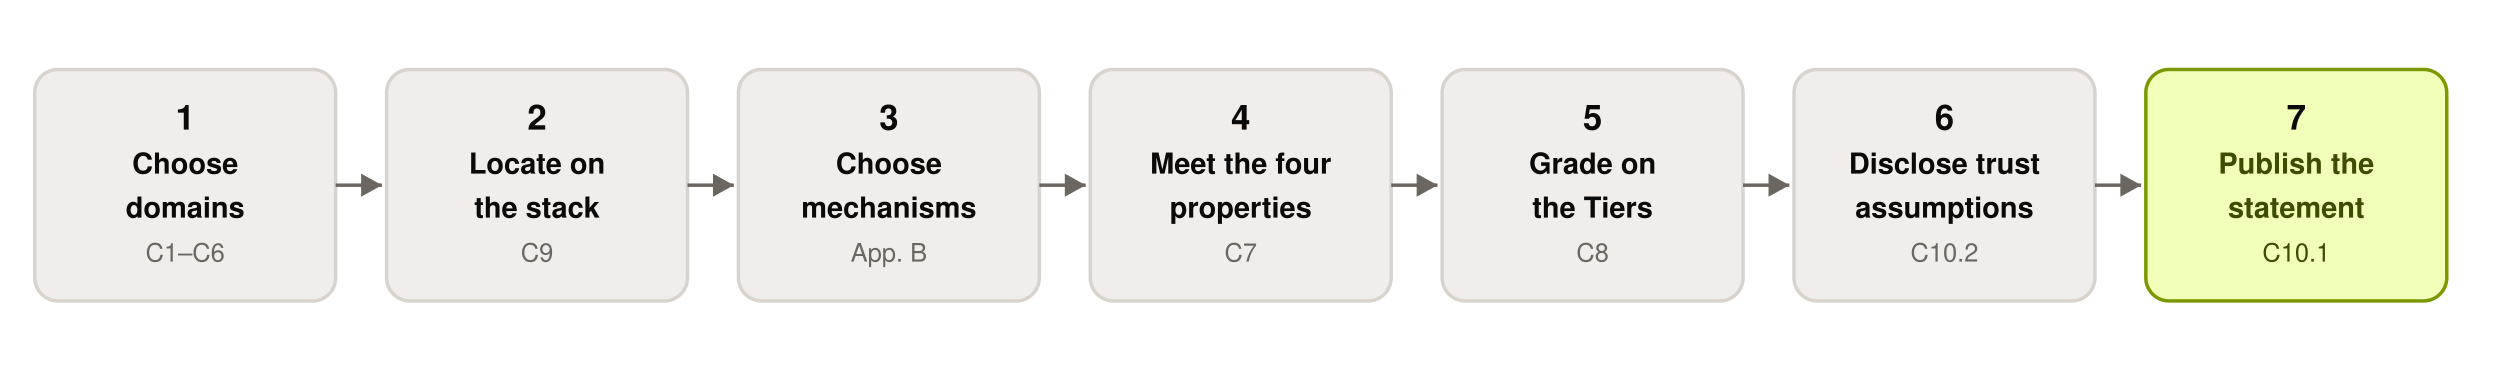
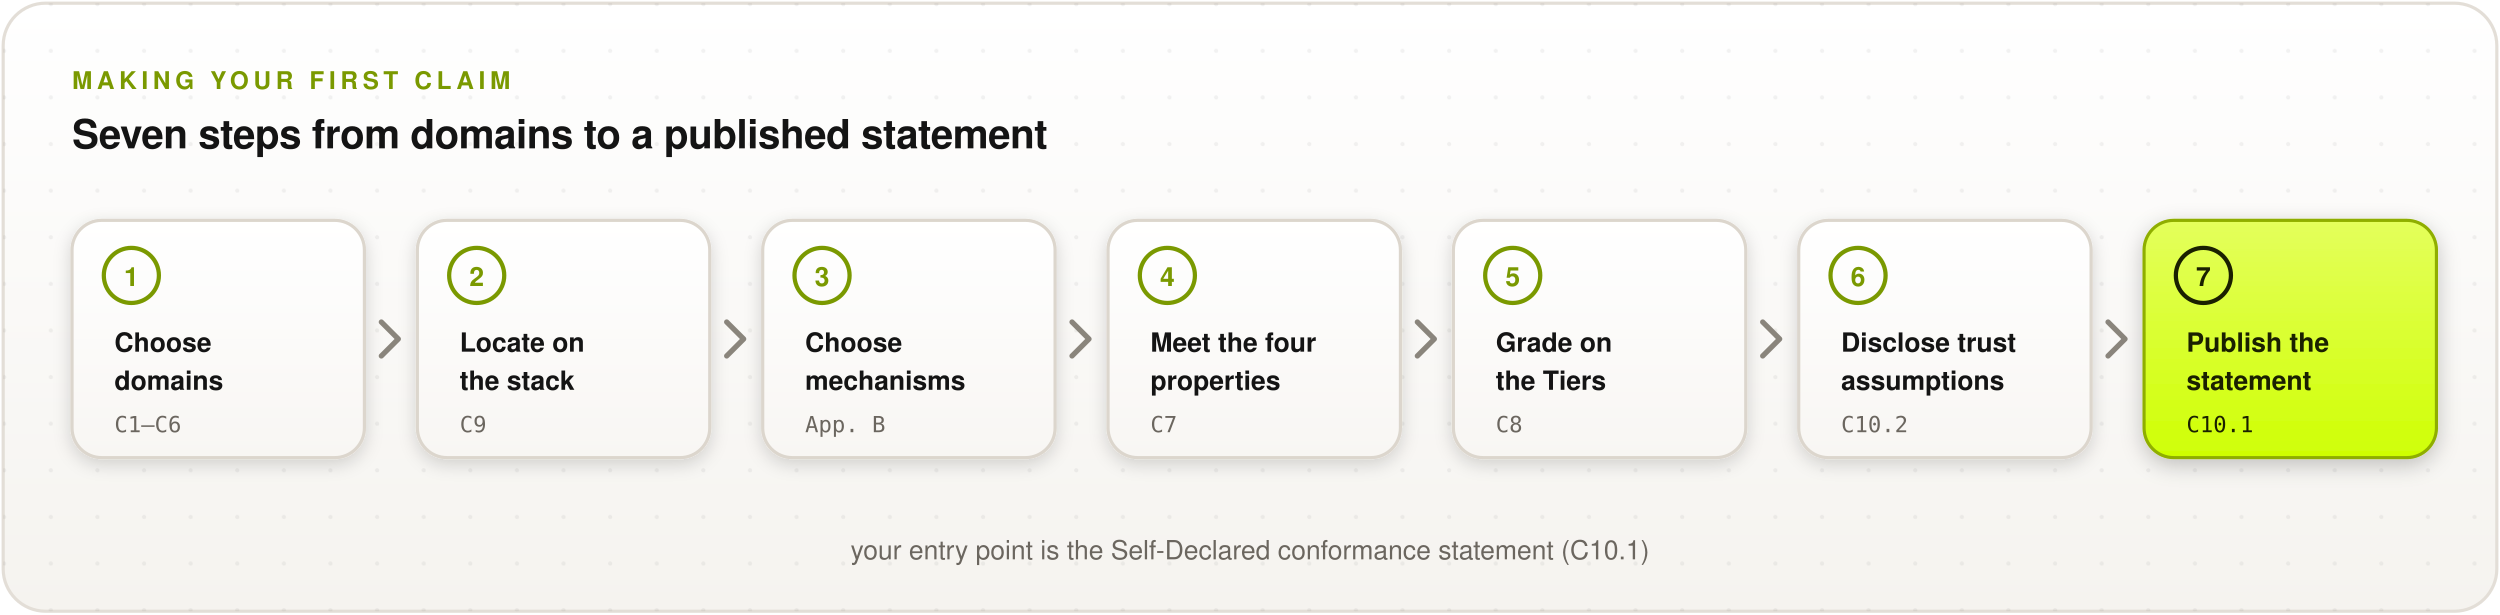
- <svg xmlns="http://www.w3.org/2000/svg" width="1080" height="160" viewBox="0 0 1080 160" font-family="Montserrat,'Source Sans 3',-apple-system,'Segoe UI',Helvetica,Arial,sans-serif">
-   <rect x="15" y="30" width="130" height="100" rx="10" fill="#f0edea" stroke="#d8d3cc" stroke-width="1.5" />
-   <text x="80.0" y="56.0" font-size="15" fill="#0a0a0a" font-weight="600" text-anchor="middle">1</text>
-   <text x="80.0" y="75.0" font-size="12.5" fill="#0a0a0a" font-weight="600" text-anchor="middle">Choose</text>
-   <text x="80.0" y="94.0" font-size="12.5" fill="#0a0a0a" font-weight="600" text-anchor="middle">domains</text>
-   <text x="80.0" y="113.0" font-size="11" fill="#6b665f" text-anchor="middle">C1–C6</text>
-   <line x1="145" y1="80" x2="165" y2="80" stroke="#6b665f" stroke-width="1.5" />
-   <polygon points="165,80 156,75 156,85" fill="#6b665f" />
-   <rect x="167" y="30" width="130" height="100" rx="10" fill="#f0edea" stroke="#d8d3cc" stroke-width="1.5" />
-   <text x="232.0" y="56.0" font-size="15" fill="#0a0a0a" font-weight="600" text-anchor="middle">2</text>
-   <text x="232.0" y="75.0" font-size="12.5" fill="#0a0a0a" font-weight="600" text-anchor="middle">Locate on</text>
-   <text x="232.0" y="94.0" font-size="12.5" fill="#0a0a0a" font-weight="600" text-anchor="middle">the stack</text>
-   <text x="232.0" y="113.0" font-size="11" fill="#6b665f" text-anchor="middle">C9</text>
-   <line x1="297" y1="80" x2="317" y2="80" stroke="#6b665f" stroke-width="1.5" />
-   <polygon points="317,80 308,75 308,85" fill="#6b665f" />
-   <rect x="319" y="30" width="130" height="100" rx="10" fill="#f0edea" stroke="#d8d3cc" stroke-width="1.5" />
-   <text x="384.0" y="56.0" font-size="15" fill="#0a0a0a" font-weight="600" text-anchor="middle">3</text>
-   <text x="384.0" y="75.0" font-size="12.5" fill="#0a0a0a" font-weight="600" text-anchor="middle">Choose</text>
-   <text x="384.0" y="94.0" font-size="12.5" fill="#0a0a0a" font-weight="600" text-anchor="middle">mechanisms</text>
-   <text x="384.0" y="113.0" font-size="11" fill="#6b665f" text-anchor="middle">App. B</text>
-   <line x1="449" y1="80" x2="469" y2="80" stroke="#6b665f" stroke-width="1.5" />
-   <polygon points="469,80 460,75 460,85" fill="#6b665f" />
-   <rect x="471" y="30" width="130" height="100" rx="10" fill="#f0edea" stroke="#d8d3cc" stroke-width="1.5" />
-   <text x="536.0" y="56.0" font-size="15" fill="#0a0a0a" font-weight="600" text-anchor="middle">4</text>
-   <text x="536.0" y="75.0" font-size="12.5" fill="#0a0a0a" font-weight="600" text-anchor="middle">Meet the four</text>
-   <text x="536.0" y="94.0" font-size="12.5" fill="#0a0a0a" font-weight="600" text-anchor="middle">properties</text>
-   <text x="536.0" y="113.0" font-size="11" fill="#6b665f" text-anchor="middle">C7</text>
-   <line x1="601" y1="80" x2="621" y2="80" stroke="#6b665f" stroke-width="1.5" />
-   <polygon points="621,80 612,75 612,85" fill="#6b665f" />
-   <rect x="623" y="30" width="130" height="100" rx="10" fill="#f0edea" stroke="#d8d3cc" stroke-width="1.5" />
-   <text x="688.0" y="56.0" font-size="15" fill="#0a0a0a" font-weight="600" text-anchor="middle">5</text>
-   <text x="688.0" y="75.0" font-size="12.5" fill="#0a0a0a" font-weight="600" text-anchor="middle">Grade on</text>
-   <text x="688.0" y="94.0" font-size="12.5" fill="#0a0a0a" font-weight="600" text-anchor="middle">the Tiers</text>
-   <text x="688.0" y="113.0" font-size="11" fill="#6b665f" text-anchor="middle">C8</text>
-   <line x1="753" y1="80" x2="773" y2="80" stroke="#6b665f" stroke-width="1.5" />
-   <polygon points="773,80 764,75 764,85" fill="#6b665f" />
-   <rect x="775" y="30" width="130" height="100" rx="10" fill="#f0edea" stroke="#d8d3cc" stroke-width="1.5" />
-   <text x="840.0" y="56.0" font-size="15" fill="#0a0a0a" font-weight="600" text-anchor="middle">6</text>
-   <text x="840.0" y="75.0" font-size="12.5" fill="#0a0a0a" font-weight="600" text-anchor="middle">Disclose trust</text>
-   <text x="840.0" y="94.0" font-size="12.5" fill="#0a0a0a" font-weight="600" text-anchor="middle">assumptions</text>
-   <text x="840.0" y="113.0" font-size="11" fill="#6b665f" text-anchor="middle">C10.2</text>
-   <line x1="905" y1="80" x2="925" y2="80" stroke="#6b665f" stroke-width="1.5" />
-   <polygon points="925,80 916,75 916,85" fill="#6b665f" />
-   <rect x="927" y="30" width="130" height="100" rx="10" fill="#f2ffb8" stroke="#7a9900" stroke-width="1.5" />
-   <text x="992.0" y="56.0" font-size="15" fill="#0a0a0a" font-weight="600" text-anchor="middle">7</text>
-   <text x="992.0" y="75.0" font-size="12.5" fill="#3d4d00" font-weight="600" text-anchor="middle">Publish the</text>
-   <text x="992.0" y="94.0" font-size="12.5" fill="#3d4d00" font-weight="600" text-anchor="middle">statement</text>
-   <text x="992.0" y="113.0" font-size="11" fill="#3d4d00" text-anchor="middle">C10.1</text>
+ <svg xmlns="http://www.w3.org/2000/svg" width="1180" height="290" viewBox="0 0 1180 290" font-family="Montserrat,'Source Sans 3',-apple-system,'Segoe UI',Helvetica,Arial,sans-serif">
+   <defs>
+     <linearGradient id="gPanel" x1="0" y1="0" x2="0" y2="1">
+       <stop offset="0" stop-color="#ffffff" />
+       <stop offset="1" stop-color="#f5f3ef" />
+     </linearGradient>
+     <linearGradient id="gCard" x1="0" y1="0" x2="0" y2="1">
+       <stop offset="0" stop-color="#ffffff" />
+       <stop offset="1" stop-color="#f8f6f3" />
+     </linearGradient>
+     <linearGradient id="gWarm" x1="0" y1="0" x2="0" y2="1">
+       <stop offset="0" stop-color="#efece6" />
+       <stop offset="1" stop-color="#e6e2da" />
+     </linearGradient>
+     <linearGradient id="gLime" x1="0" y1="0" x2="0" y2="1">
+       <stop offset="0" stop-color="#e4ff5c" />
+       <stop offset="1" stop-color="#cfff04" />
+     </linearGradient>
+     <linearGradient id="gTint" x1="0" y1="0" x2="0" y2="1">
+       <stop offset="0" stop-color="#f8ffd8" />
+       <stop offset="1" stop-color="#eeffa8" />
+     </linearGradient>
+     <linearGradient id="gRed" x1="0" y1="0" x2="0" y2="1">
+       <stop offset="0" stop-color="#ffeced" />
+       <stop offset="1" stop-color="#ffdcde" />
+     </linearGradient>
+     <linearGradient id="gInk" x1="0" y1="0" x2="0" y2="1">
+       <stop offset="0" stop-color="#242424" />
+       <stop offset="1" stop-color="#0a0a0a" />
+     </linearGradient>
+     <linearGradient id="gGate" x1="0" y1="0" x2="0" y2="1">
+       <stop offset="0" stop-color="#242424" />
+       <stop offset="1" stop-color="#0a0a0a" />
+     </linearGradient>
+     <filter id="fShadow" x="-30%" y="-30%" width="160%" height="170%">
+       <feDropShadow dx="0" dy="2.5" stdDeviation="4" flood-color="#000000" flood-opacity="0.16" />
+     </filter>
+     <filter id="fGlow" x="-60%" y="-60%" width="220%" height="220%">
+       <feDropShadow dx="0" dy="3" stdDeviation="5" flood-color="#000000" flood-opacity="0.22" />
+     </filter>
+     <pattern id="pGrid" width="22" height="22" patternUnits="userSpaceOnUse">
+       <circle cx="2" cy="2" r="1" fill="#0a0a0a" opacity="0.05" />
+     </pattern>
+   </defs>
+   <rect x="1.5" y="1.5" width="1177" height="287" rx="20" fill="url(#gPanel)" stroke="#e3ded7" stroke-width="1.5" />
+   <rect x="1.5" y="1.5" width="1177" height="287" rx="20" fill="url(#pGrid)" />
+   <text x="34" y="42" font-size="11.5" font-weight="700" letter-spacing="2.2" fill="#7a9900">MAKING YOUR FIRST CLAIM</text>
+   <text x="34" y="70" font-size="19" font-weight="700" letter-spacing="-0.2" fill="#141414">Seven steps from domains to a published statement</text>
+   <rect x="34" y="104" width="138" height="112" rx="14" fill="url(#gCard)" stroke="#dcd6cd" stroke-width="1.5" filter="url(#fShadow)" />
+   <circle cx="62" cy="130" r="13" fill="none" stroke="#7a9900" stroke-width="2" />
+   <text x="62" y="135" font-size="12.5" fill="#7a9900" text-anchor="middle" font-weight="700">1</text>
+   <text x="54" y="166" font-size="12.5" fill="#141414" text-anchor="start" font-weight="700">Choose</text>
+   <text x="54" y="184" font-size="12.5" fill="#141414" text-anchor="start" font-weight="700">domains</text>
+   <text x="54" y="204" font-size="10.5" fill="#6b665f" text-anchor="start" font-family="ui-monospace,'SF Mono',Menlo,Consolas,monospace">C1–C6</text>
+   <path d="M180 152 l8 8 l-8 8" fill="none" stroke="#8a857c" stroke-width="2.5" stroke-linecap="round" stroke-linejoin="round" />
+   <rect x="197" y="104" width="138" height="112" rx="14" fill="url(#gCard)" stroke="#dcd6cd" stroke-width="1.5" filter="url(#fShadow)" />
+   <circle cx="225" cy="130" r="13" fill="none" stroke="#7a9900" stroke-width="2" />
+   <text x="225" y="135" font-size="12.5" fill="#7a9900" text-anchor="middle" font-weight="700">2</text>
+   <text x="217" y="166" font-size="12.5" fill="#141414" text-anchor="start" font-weight="700">Locate on</text>
+   <text x="217" y="184" font-size="12.5" fill="#141414" text-anchor="start" font-weight="700">the stack</text>
+   <text x="217" y="204" font-size="10.5" fill="#6b665f" text-anchor="start" font-family="ui-monospace,'SF Mono',Menlo,Consolas,monospace">C9</text>
+   <path d="M343 152 l8 8 l-8 8" fill="none" stroke="#8a857c" stroke-width="2.5" stroke-linecap="round" stroke-linejoin="round" />
+   <rect x="360" y="104" width="138" height="112" rx="14" fill="url(#gCard)" stroke="#dcd6cd" stroke-width="1.5" filter="url(#fShadow)" />
+   <circle cx="388" cy="130" r="13" fill="none" stroke="#7a9900" stroke-width="2" />
+   <text x="388" y="135" font-size="12.5" fill="#7a9900" text-anchor="middle" font-weight="700">3</text>
+   <text x="380" y="166" font-size="12.5" fill="#141414" text-anchor="start" font-weight="700">Choose</text>
+   <text x="380" y="184" font-size="12.5" fill="#141414" text-anchor="start" font-weight="700">mechanisms</text>
+   <text x="380" y="204" font-size="10.5" fill="#6b665f" text-anchor="start" font-family="ui-monospace,'SF Mono',Menlo,Consolas,monospace">App. B</text>
+   <path d="M506 152 l8 8 l-8 8" fill="none" stroke="#8a857c" stroke-width="2.5" stroke-linecap="round" stroke-linejoin="round" />
+   <rect x="523" y="104" width="138" height="112" rx="14" fill="url(#gCard)" stroke="#dcd6cd" stroke-width="1.5" filter="url(#fShadow)" />
+   <circle cx="551" cy="130" r="13" fill="none" stroke="#7a9900" stroke-width="2" />
+   <text x="551" y="135" font-size="12.5" fill="#7a9900" text-anchor="middle" font-weight="700">4</text>
+   <text x="543" y="166" font-size="12.5" fill="#141414" text-anchor="start" font-weight="700">Meet the four</text>
+   <text x="543" y="184" font-size="12.5" fill="#141414" text-anchor="start" font-weight="700">properties</text>
+   <text x="543" y="204" font-size="10.5" fill="#6b665f" text-anchor="start" font-family="ui-monospace,'SF Mono',Menlo,Consolas,monospace">C7</text>
+   <path d="M669 152 l8 8 l-8 8" fill="none" stroke="#8a857c" stroke-width="2.5" stroke-linecap="round" stroke-linejoin="round" />
+   <rect x="686" y="104" width="138" height="112" rx="14" fill="url(#gCard)" stroke="#dcd6cd" stroke-width="1.5" filter="url(#fShadow)" />
+   <circle cx="714" cy="130" r="13" fill="none" stroke="#7a9900" stroke-width="2" />
+   <text x="714" y="135" font-size="12.5" fill="#7a9900" text-anchor="middle" font-weight="700">5</text>
+   <text x="706" y="166" font-size="12.5" fill="#141414" text-anchor="start" font-weight="700">Grade on</text>
+   <text x="706" y="184" font-size="12.5" fill="#141414" text-anchor="start" font-weight="700">the Tiers</text>
+   <text x="706" y="204" font-size="10.5" fill="#6b665f" text-anchor="start" font-family="ui-monospace,'SF Mono',Menlo,Consolas,monospace">C8</text>
+   <path d="M832 152 l8 8 l-8 8" fill="none" stroke="#8a857c" stroke-width="2.5" stroke-linecap="round" stroke-linejoin="round" />
+   <rect x="849" y="104" width="138" height="112" rx="14" fill="url(#gCard)" stroke="#dcd6cd" stroke-width="1.5" filter="url(#fShadow)" />
+   <circle cx="877" cy="130" r="13" fill="none" stroke="#7a9900" stroke-width="2" />
+   <text x="877" y="135" font-size="12.5" fill="#7a9900" text-anchor="middle" font-weight="700">6</text>
+   <text x="869" y="166" font-size="12.5" fill="#141414" text-anchor="start" font-weight="700">Disclose trust</text>
+   <text x="869" y="184" font-size="12.5" fill="#141414" text-anchor="start" font-weight="700">assumptions</text>
+   <text x="869" y="204" font-size="10.5" fill="#6b665f" text-anchor="start" font-family="ui-monospace,'SF Mono',Menlo,Consolas,monospace">C10.2</text>
+   <path d="M995 152 l8 8 l-8 8" fill="none" stroke="#8a857c" stroke-width="2.5" stroke-linecap="round" stroke-linejoin="round" />
+   <rect x="1012" y="104" width="138" height="112" rx="14" fill="url(#gLime)" stroke="#8fae00" stroke-width="1.5" filter="url(#fGlow)" />
+   <circle cx="1040" cy="130" r="13" fill="none" stroke="#1a2000" stroke-width="2" />
+   <text x="1040" y="135" font-size="12.5" fill="#1a2000" text-anchor="middle" font-weight="700">7</text>
+   <text x="1032" y="166" font-size="12.5" fill="#1a2000" text-anchor="start" font-weight="700">Publish the</text>
+   <text x="1032" y="184" font-size="12.5" fill="#1a2000" text-anchor="start" font-weight="700">statement</text>
+   <text x="1032" y="204" font-size="10.5" fill="#1a2000" text-anchor="start" font-family="ui-monospace,'SF Mono',Menlo,Consolas,monospace">C10.1</text>
+   <text x="590.0" y="264" font-size="12.5" fill="#6b665f" text-anchor="middle">your entry point is the Self-Declared conformance statement (C10.1)</text>
</svg>
